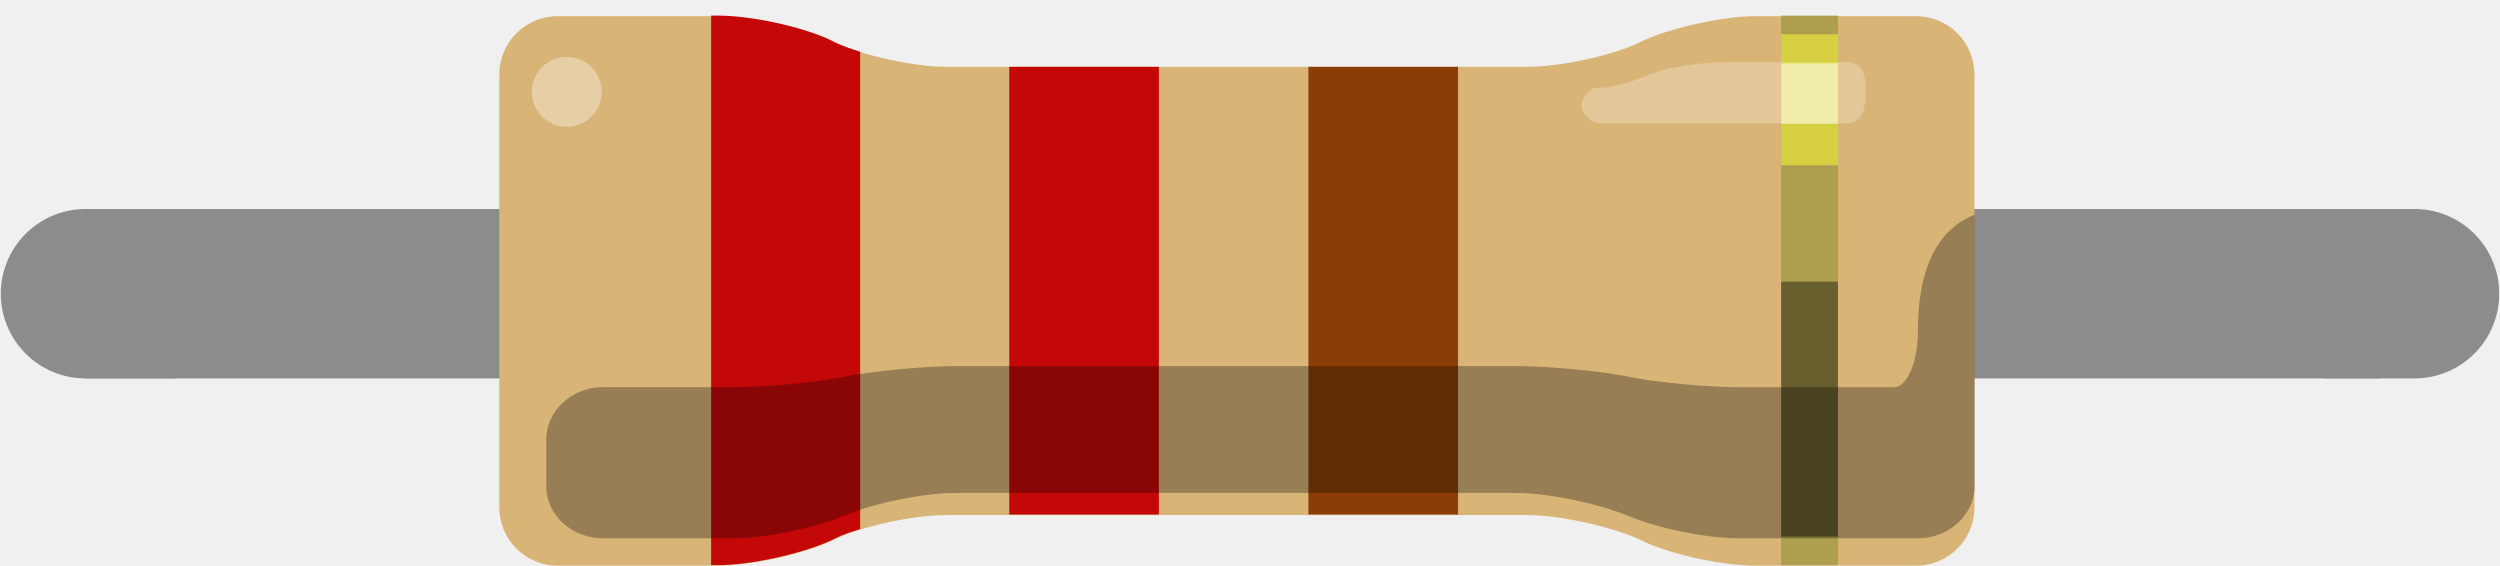
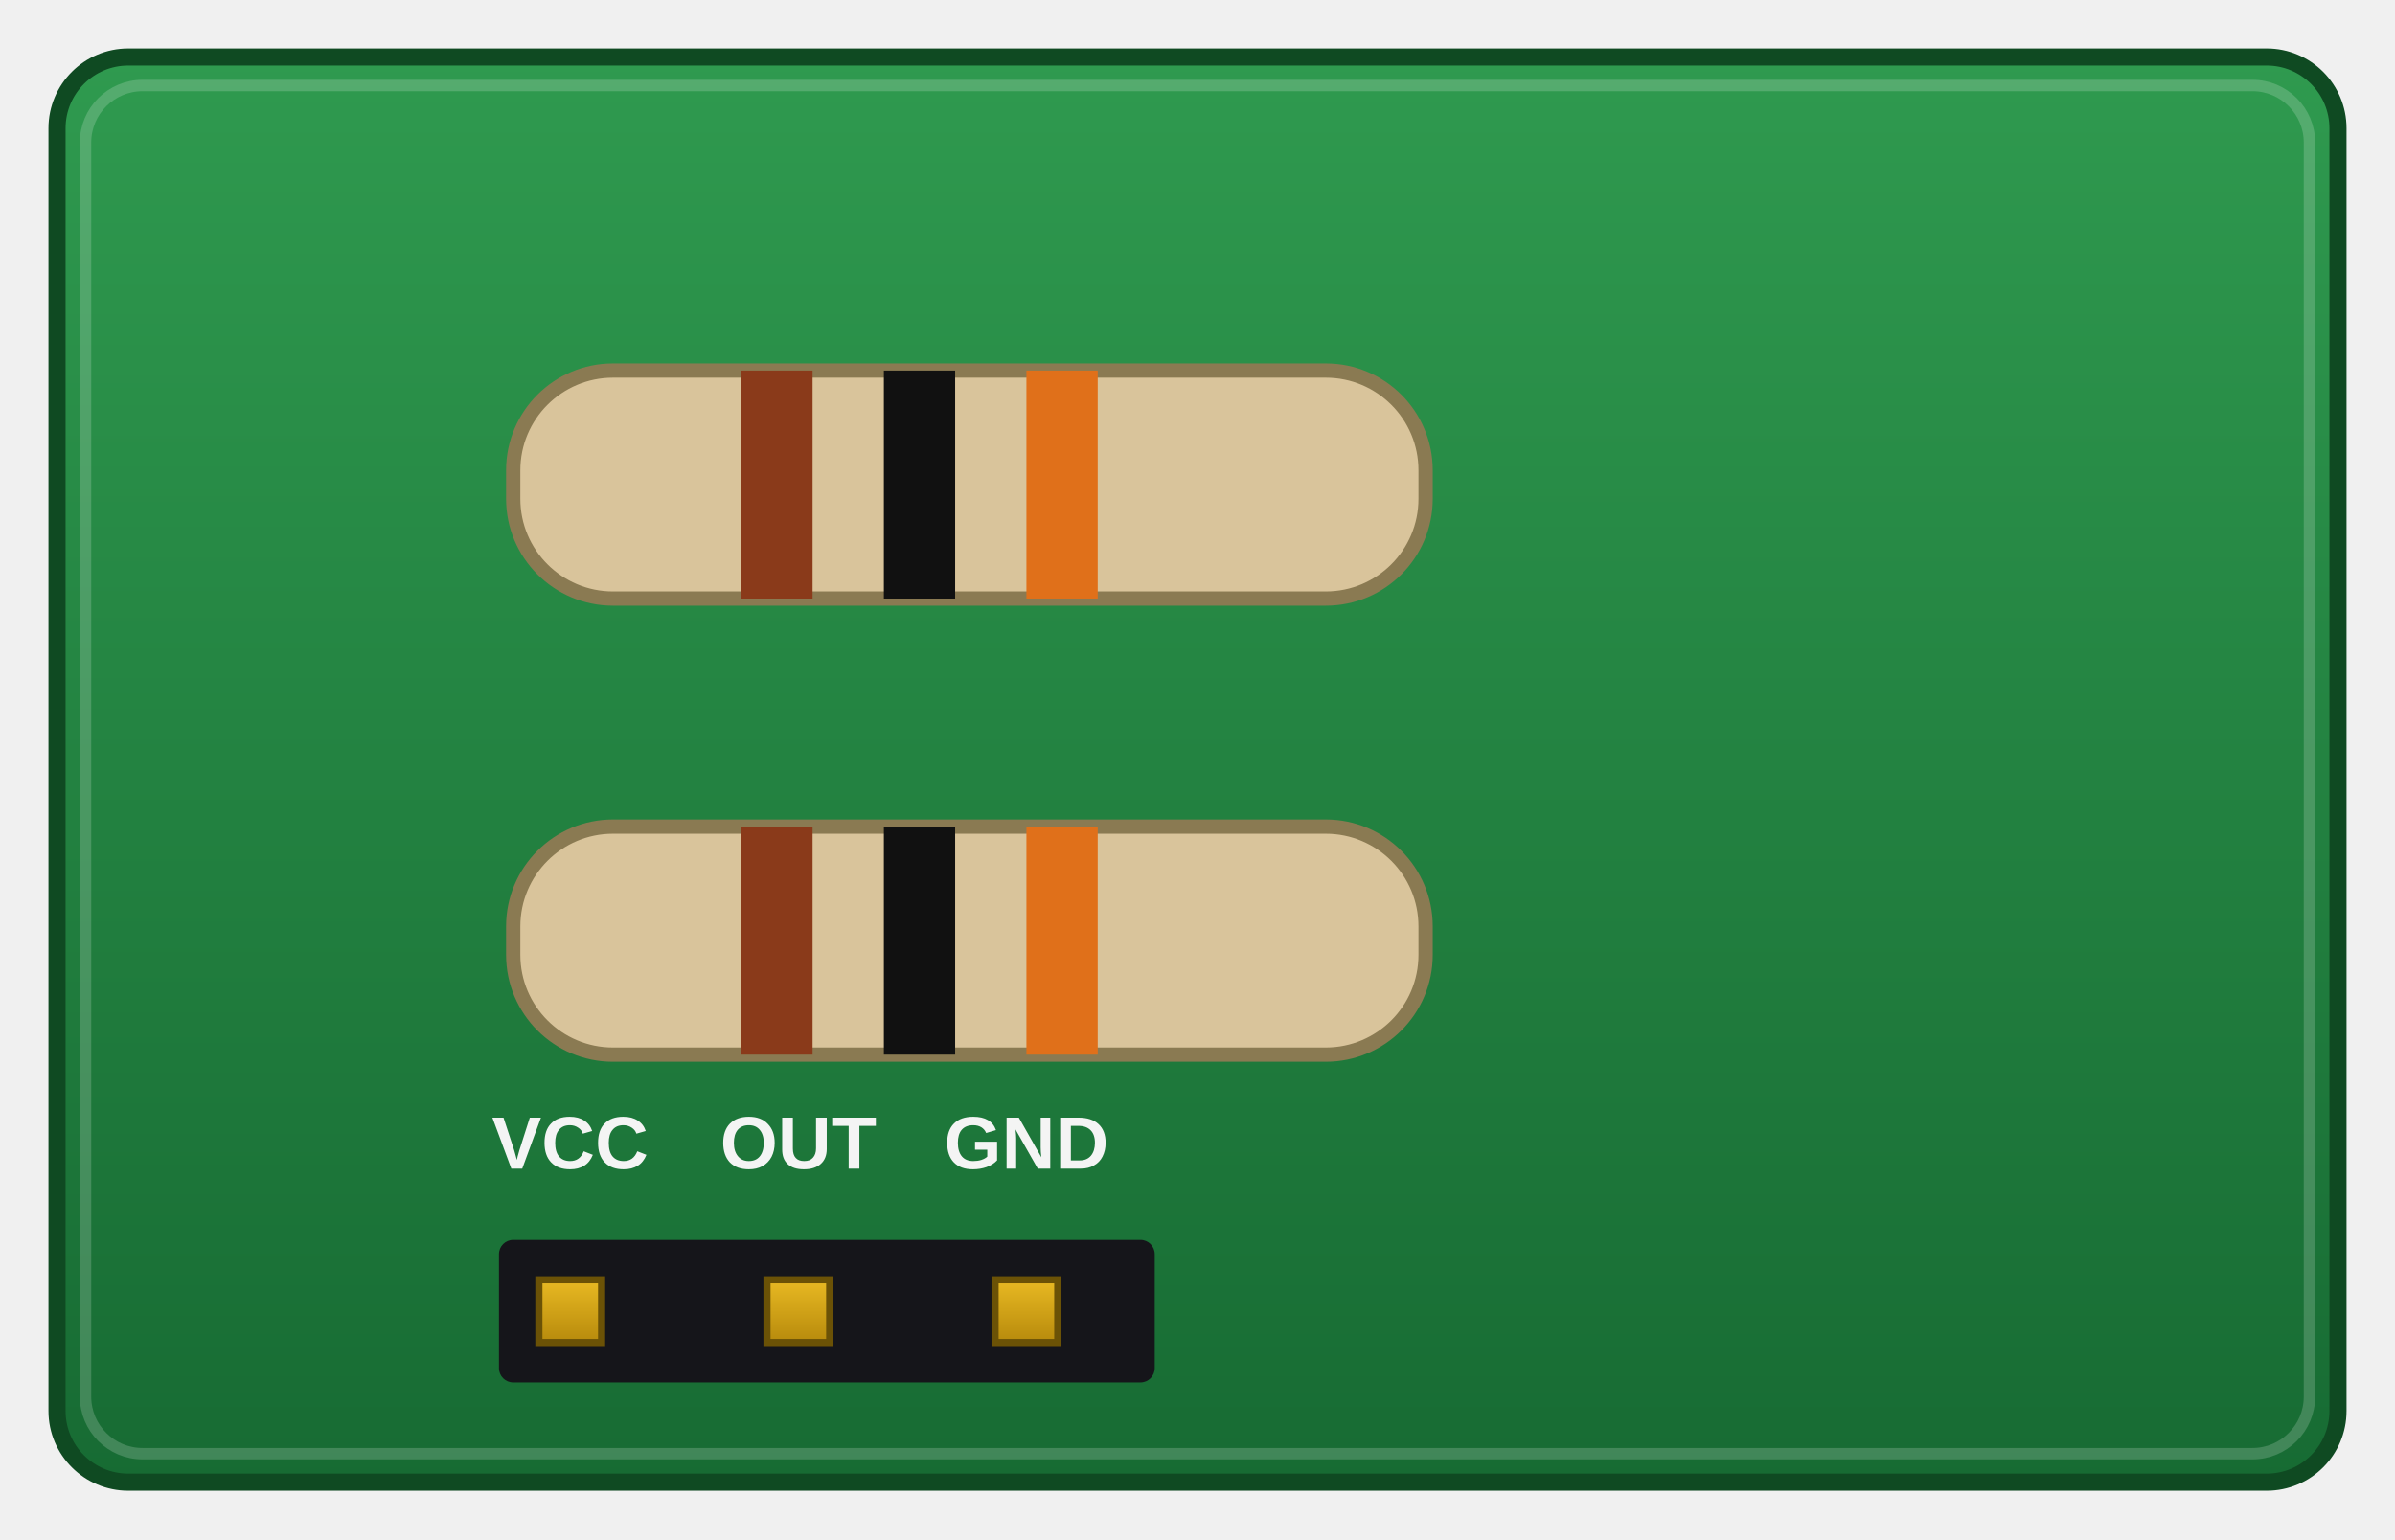
- <svg xmlns="http://www.w3.org/2000/svg" version="1.2" baseProfile="tiny" x="0" y="0" width="0.429in" height="0.097in" viewBox="0 0 42.917 9.71">
-   <g id="breadboard">
-     <rect id="connector0pin" x="0.5" y="3.59" fill="none" width="1" height="1" />
-     <rect id="connector1pin" x="41.417" y="3.59" fill="none" width="1" height="1" />
-     <line id="connector0leg" stroke-linecap="round" x1="1.455" y1="5.045" x2="2.91" y2="5.045" stroke="#8C8C8C" fill="none" stroke-width="2.91" />
-     <line id="connector1leg" stroke-linecap="round" x1="41.462" y1="5.045" x2="40.007" y2="5.045" stroke="#8C8C8C" fill="none" stroke-width="2.91" />
-     <path fill="none" stroke="#8C8C8C" stroke-width="2.91" d="M1.455,5.045l39.398,0" />
-     <path id="body" fill="#D9B477" d="M14.233,0.688c-0.5-0.23-1.36-0.41-1.91-0.41h-2.76c-0.55,0-1,0.45-1,1v7.439c0,0.551,0.45,1,1,1   h2.76c0.55,0,1.41-0.189,1.91-0.41l0.1-0.049c0.5-0.23,1.36-0.41,1.91-0.41h9.98c0.551,0,1.409,0.189,1.909,0.41l0.101,0.049   c0.5,0.23,1.358,0.41,1.91,0.41h2.76c0.552,0,1-0.449,1-1V1.278c0-0.55-0.448-1-1-1h-2.76c-0.552,0-1.41,0.19-1.91,0.41   l-0.101,0.05c-0.5,0.23-1.358,0.41-1.909,0.41h-9.98c-0.55,0-1.41-0.19-1.91-0.41L14.233,0.688z" />
-     <rect id="gold_band" x="30.582" y="0.269" fill="#AD9F4E" width="0.976" height="9.438" />
-     <rect id="band_rd_multiplier" fill="#8A3D06" x="22.462" y="1.148" width="2.57" height="7.69" />
-     <rect id="band_2_nd" fill="#C40808" x="17.323" y="1.148" width="2.57" height="7.69" />
-     <path id="band_1_st" fill="#C40808" d="M14.762,0.888c-0.16-0.05-0.31-0.1-0.43-0.16l-0.1-0.05c-0.5-0.229-1.36-0.41-1.91-0.41   h-0.12v9.439h0.12c0.55,0,1.41-0.189,1.91-0.41l0.1-0.049c0.12-0.062,0.27-0.111,0.43-0.16V0.888z" />
-     <path id="Shadow" opacity="0.3" d="M32.932,5.68L32.932,5.68c0,0.527-0.181,0.971-0.41,0.971h-2.67   c-0.528,0-1.358-0.078-1.851-0.17L27.9,6.459c-0.479-0.09-1.318-0.17-1.852-0.17H16.4c-0.53,0-1.36,0.08-1.85,0.17l-0.1,0.021   c-0.48,0.091-1.31,0.17-1.85,0.17h-0.44h-1.39h-0.43c-0.53,0-0.97,0.408-0.97,0.896v0.343V8.11v0.24c0,0.5,0.44,0.896,0.97,0.896   h2.25c0.53,0,1.36-0.17,1.85-0.371l0.1-0.039c0.48-0.196,1.32-0.368,1.85-0.368h9.648c0.527,0,1.357,0.172,1.853,0.369l0.103,0.039   c0.479,0.201,1.312,0.371,1.852,0.371h3.09c0.529,0,0.971-0.41,0.971-0.896V7.6V6.249V3.688C33.522,3.838,32.932,4.258,32.932,5.68   z" />
-     <rect id="ShadowExtra" x="30.582" y="4.838" opacity="0.4" width="0.976" height="4.379" />
-     <path id="ReflexRight" opacity="0.25" fill="#FFFFFF" d="M27.432,1.508c0.319,0,0.682-0.14,0.92-0.24   c0.28-0.11,0.801-0.2,1.342-0.2h2.029c0.312,0,0.312,0.34,0.312,0.52c0,0.18-0.021,0.53-0.312,0.53h-4.25   c-0.149,0-0.32-0.16-0.32-0.311C27.162,1.688,27.262,1.508,27.432,1.508z" />
-     <circle id="ReflexLeft" opacity="0.35" fill="#FFFFFF" cx="9.722" cy="1.578" r="0.6" />
-     <rect id="Reflex_gold" x="30.582" y="0.588" opacity="0.5" fill="#FFFF33" width="0.976" height="2.25" />
-     <rect id="Reflex_extra" x="30.582" y="1.088" opacity="0.5" fill="#FFFFFF" width="0.976" height="1.04" />
-   </g>
-   <use href="#lock" faction="lock" id="lock1" transform="translate(25.001, 0.806)" />
-   <use href="#lock" faction="lock" id="lock2" transform="translate(3.5,-2)" />
+ <svg xmlns="http://www.w3.org/2000/svg" viewBox="0 0 168 108" width="168" height="108">
+   <defs>
+     <linearGradient id="gB" x1="0" y1="0" x2="0" y2="1">
+       <stop offset="0" stop-color="#2b6fd0" />
+       <stop offset="1" stop-color="#14489c" />
+     </linearGradient>
+     <linearGradient id="gG" x1="0" y1="0" x2="0" y2="1">
+       <stop offset="0" stop-color="#2f9a4f" />
+       <stop offset="1" stop-color="#176b33" />
+     </linearGradient>
+     <linearGradient id="gR" x1="0" y1="0" x2="0" y2="1">
+       <stop offset="0" stop-color="#d63b3b" />
+       <stop offset="1" stop-color="#9c1c1c" />
+     </linearGradient>
+     <linearGradient id="gP" x1="0" y1="0" x2="0" y2="1">
+       <stop offset="0" stop-color="#6a3aa8" />
+       <stop offset="1" stop-color="#43207c" />
+     </linearGradient>
+     <linearGradient id="gK" x1="0" y1="0" x2="0" y2="1">
+       <stop offset="0" stop-color="#3a3a3e" />
+       <stop offset="1" stop-color="#17171a" />
+     </linearGradient>
+     <linearGradient id="gY" x1="0" y1="0" x2="0" y2="1">
+       <stop offset="0" stop-color="#e8b923" />
+       <stop offset="1" stop-color="#b78a0c" />
+     </linearGradient>
+     <linearGradient id="gM" x1="0" y1="0" x2="0" y2="1">
+       <stop offset="0" stop-color="#f2f2f2" />
+       <stop offset="0.5" stop-color="#b9bcc0" />
+       <stop offset="1" stop-color="#8b8e93" />
+     </linearGradient>
+     <linearGradient id="gV" x1="0" y1="0" x2="1" y2="0">
+       <stop offset="0" stop-color="#8d9094" />
+       <stop offset="0.35" stop-color="#f4f4f4" />
+       <stop offset="1" stop-color="#7c7f84" />
+     </linearGradient>
+     <radialGradient id="gGl" cx="0.35" cy="0.3" r="0.8">
+       <stop offset="0" stop-color="#ffffff" stop-opacity=".9" />
+       <stop offset="1" stop-color="#cfe6f5" stop-opacity=".35" />
+     </radialGradient>
+   </defs>
+   <rect x="4" y="4" width="160" height="100" rx="5" fill="url(#gG)" stroke="#0f4a22" stroke-width="1.2" />
+   <rect x="6" y="6" width="156" height="96" rx="4" fill="none" stroke="#fff" stroke-opacity=".18" stroke-width=".8" />
+   <rect x="36" y="26" width="64" height="16" rx="7" fill="#d9c49b" stroke="#8a7a52" />
+   <rect x="52" y="26" width="5" height="16" fill="#8a3a1a" />
+   <rect x="62" y="26" width="5" height="16" fill="#111" />
+   <rect x="72" y="26" width="5" height="16" fill="#e0701a" />
+   <rect x="36" y="58" width="64" height="16" rx="7" fill="#d9c49b" stroke="#8a7a52" />
+   <rect x="52" y="58" width="5" height="16" fill="#8a3a1a" />
+   <rect x="62" y="58" width="5" height="16" fill="#111" />
+   <rect x="72" y="58" width="5" height="16" fill="#e0701a" />
+   <rect x="35" y="87" width="46" height="10" fill="#15151a" rx="1" />
+   <rect x="37.8" y="89.8" width="4.4" height="4.4" fill="url(#gY)" stroke="#6b5206" stroke-width=".5" />
+   <text x="40" y="82" font-family="Arial,Helvetica,sans-serif" font-size="5.2" font-weight="bold" fill="#f4f4f4" text-anchor="middle">VCC</text>
+   <rect x="53.8" y="89.8" width="4.4" height="4.4" fill="url(#gY)" stroke="#6b5206" stroke-width=".5" />
+   <text x="56" y="82" font-family="Arial,Helvetica,sans-serif" font-size="5.2" font-weight="bold" fill="#f4f4f4" text-anchor="middle">OUT</text>
+   <rect x="69.8" y="89.8" width="4.4" height="4.4" fill="url(#gY)" stroke="#6b5206" stroke-width=".5" />
+   <text x="72" y="82" font-family="Arial,Helvetica,sans-serif" font-size="5.2" font-weight="bold" fill="#f4f4f4" text-anchor="middle">GND</text>
</svg>
